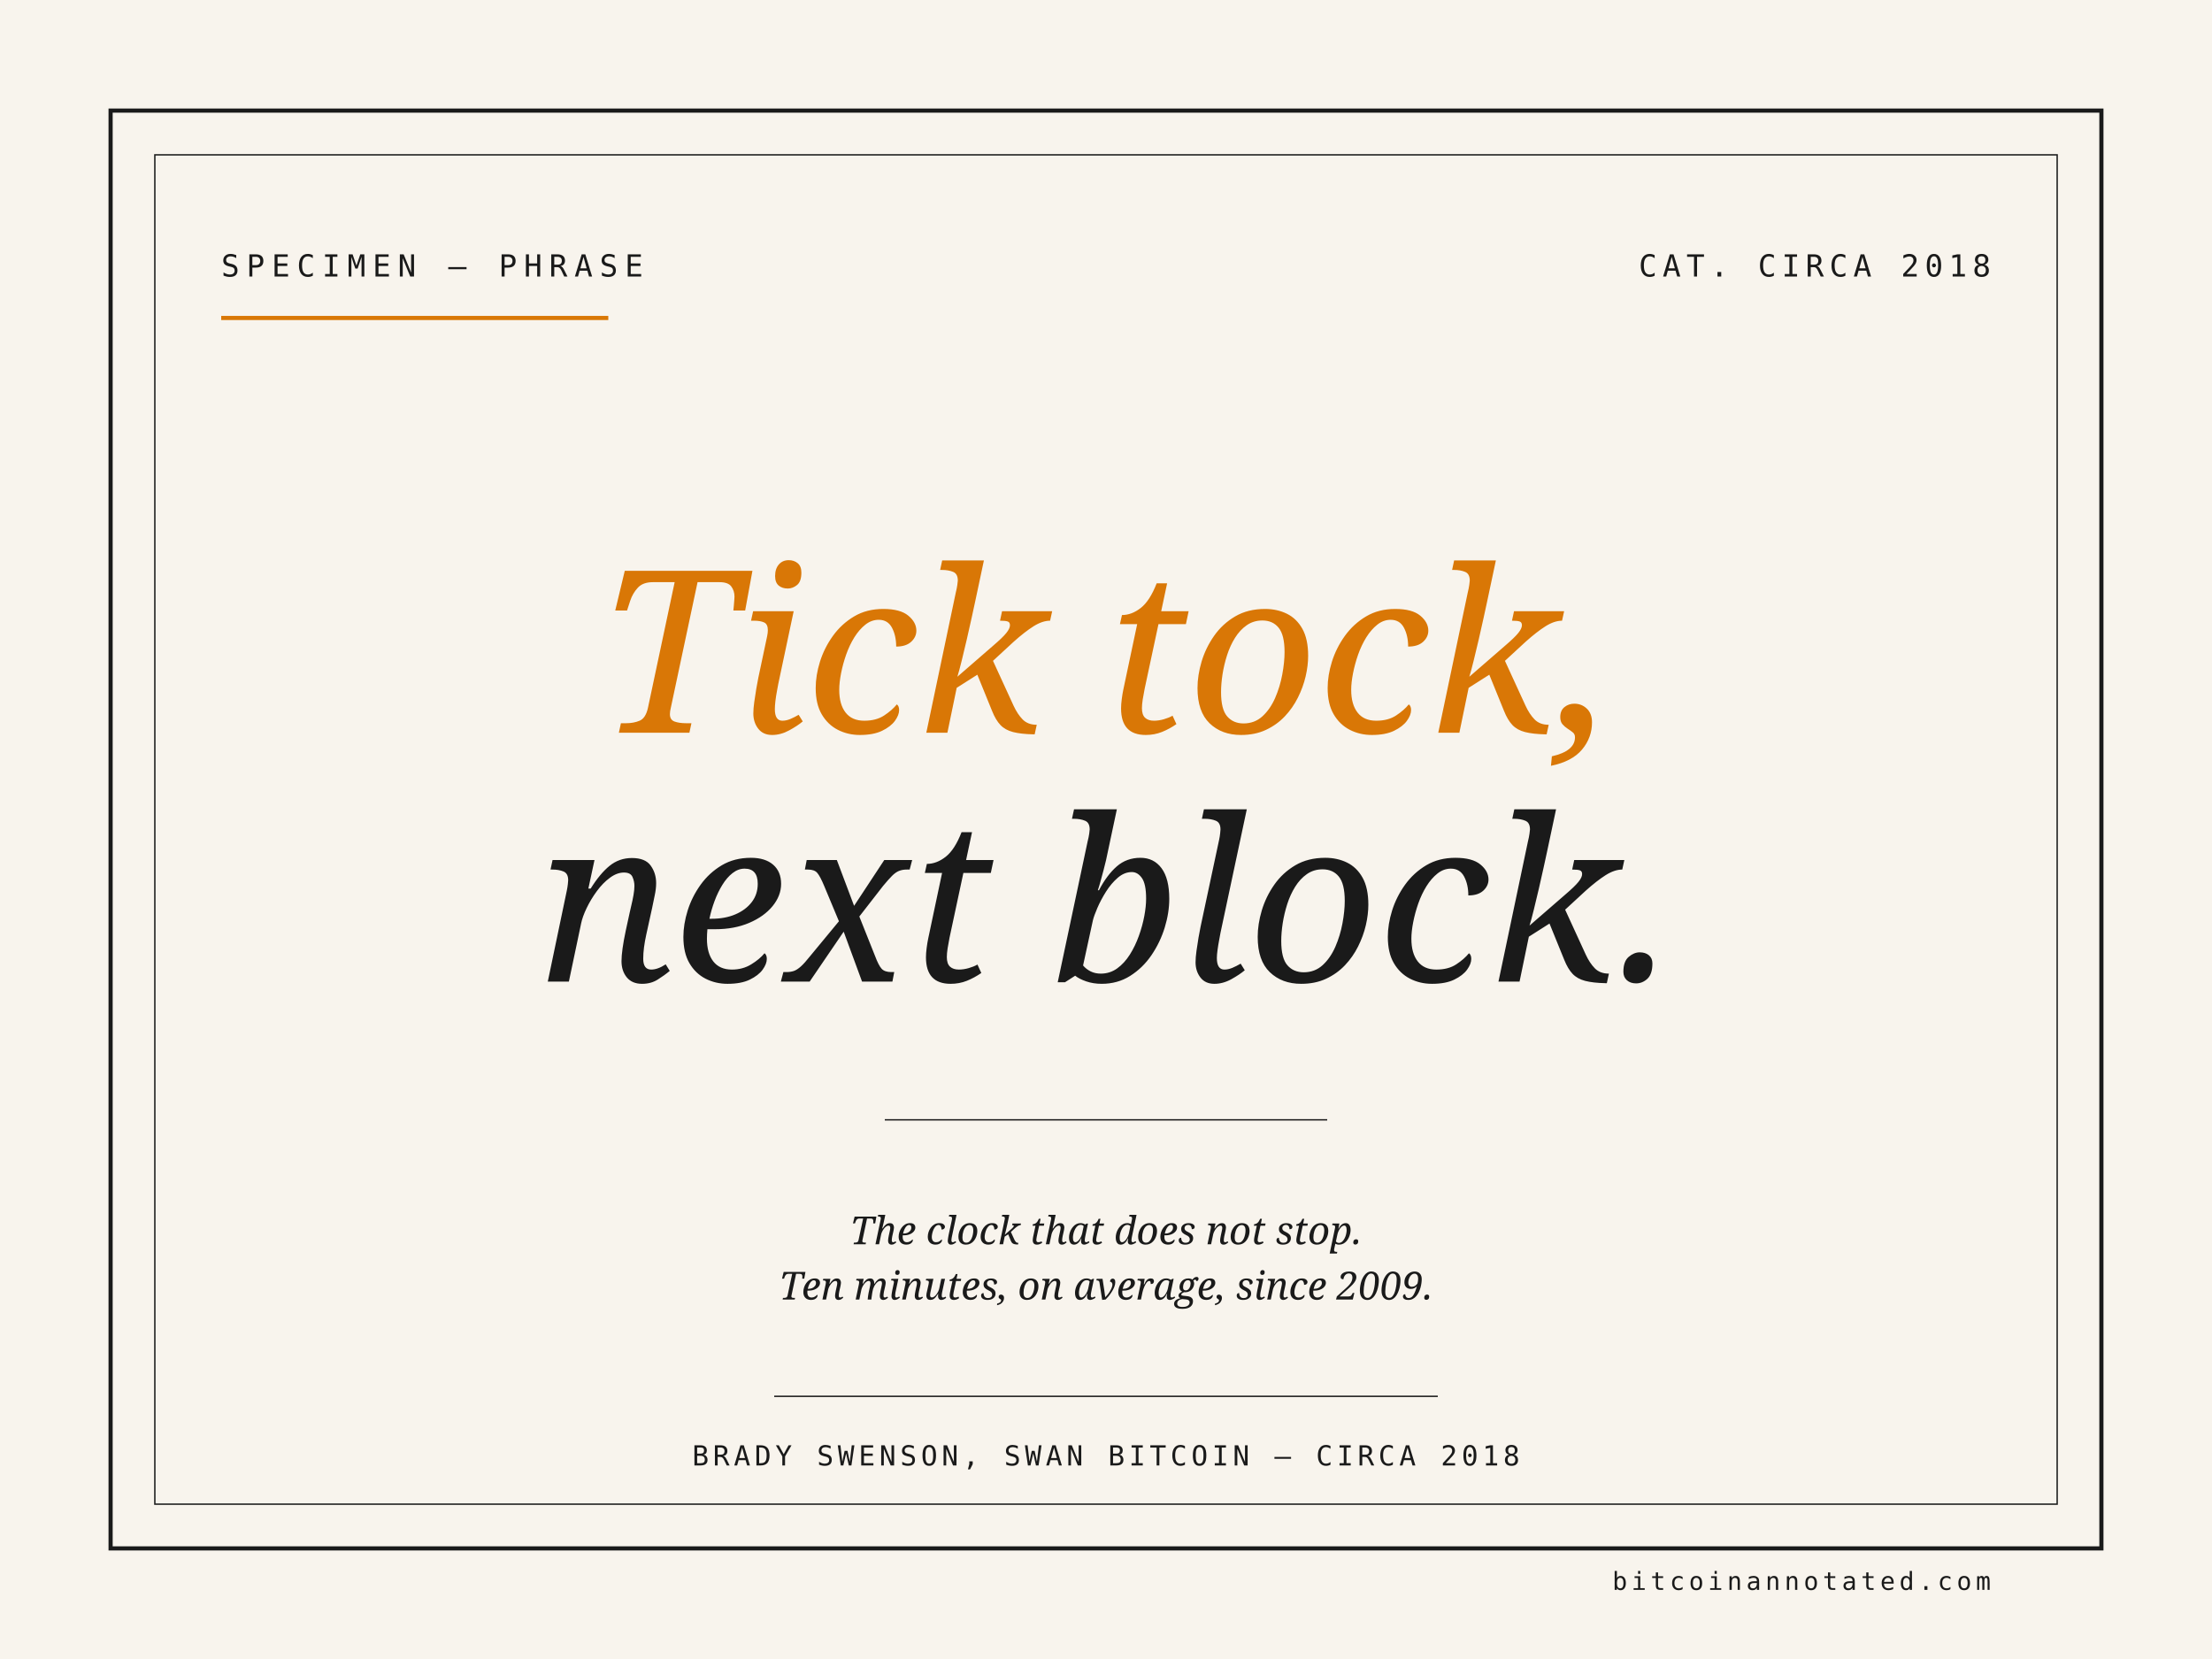
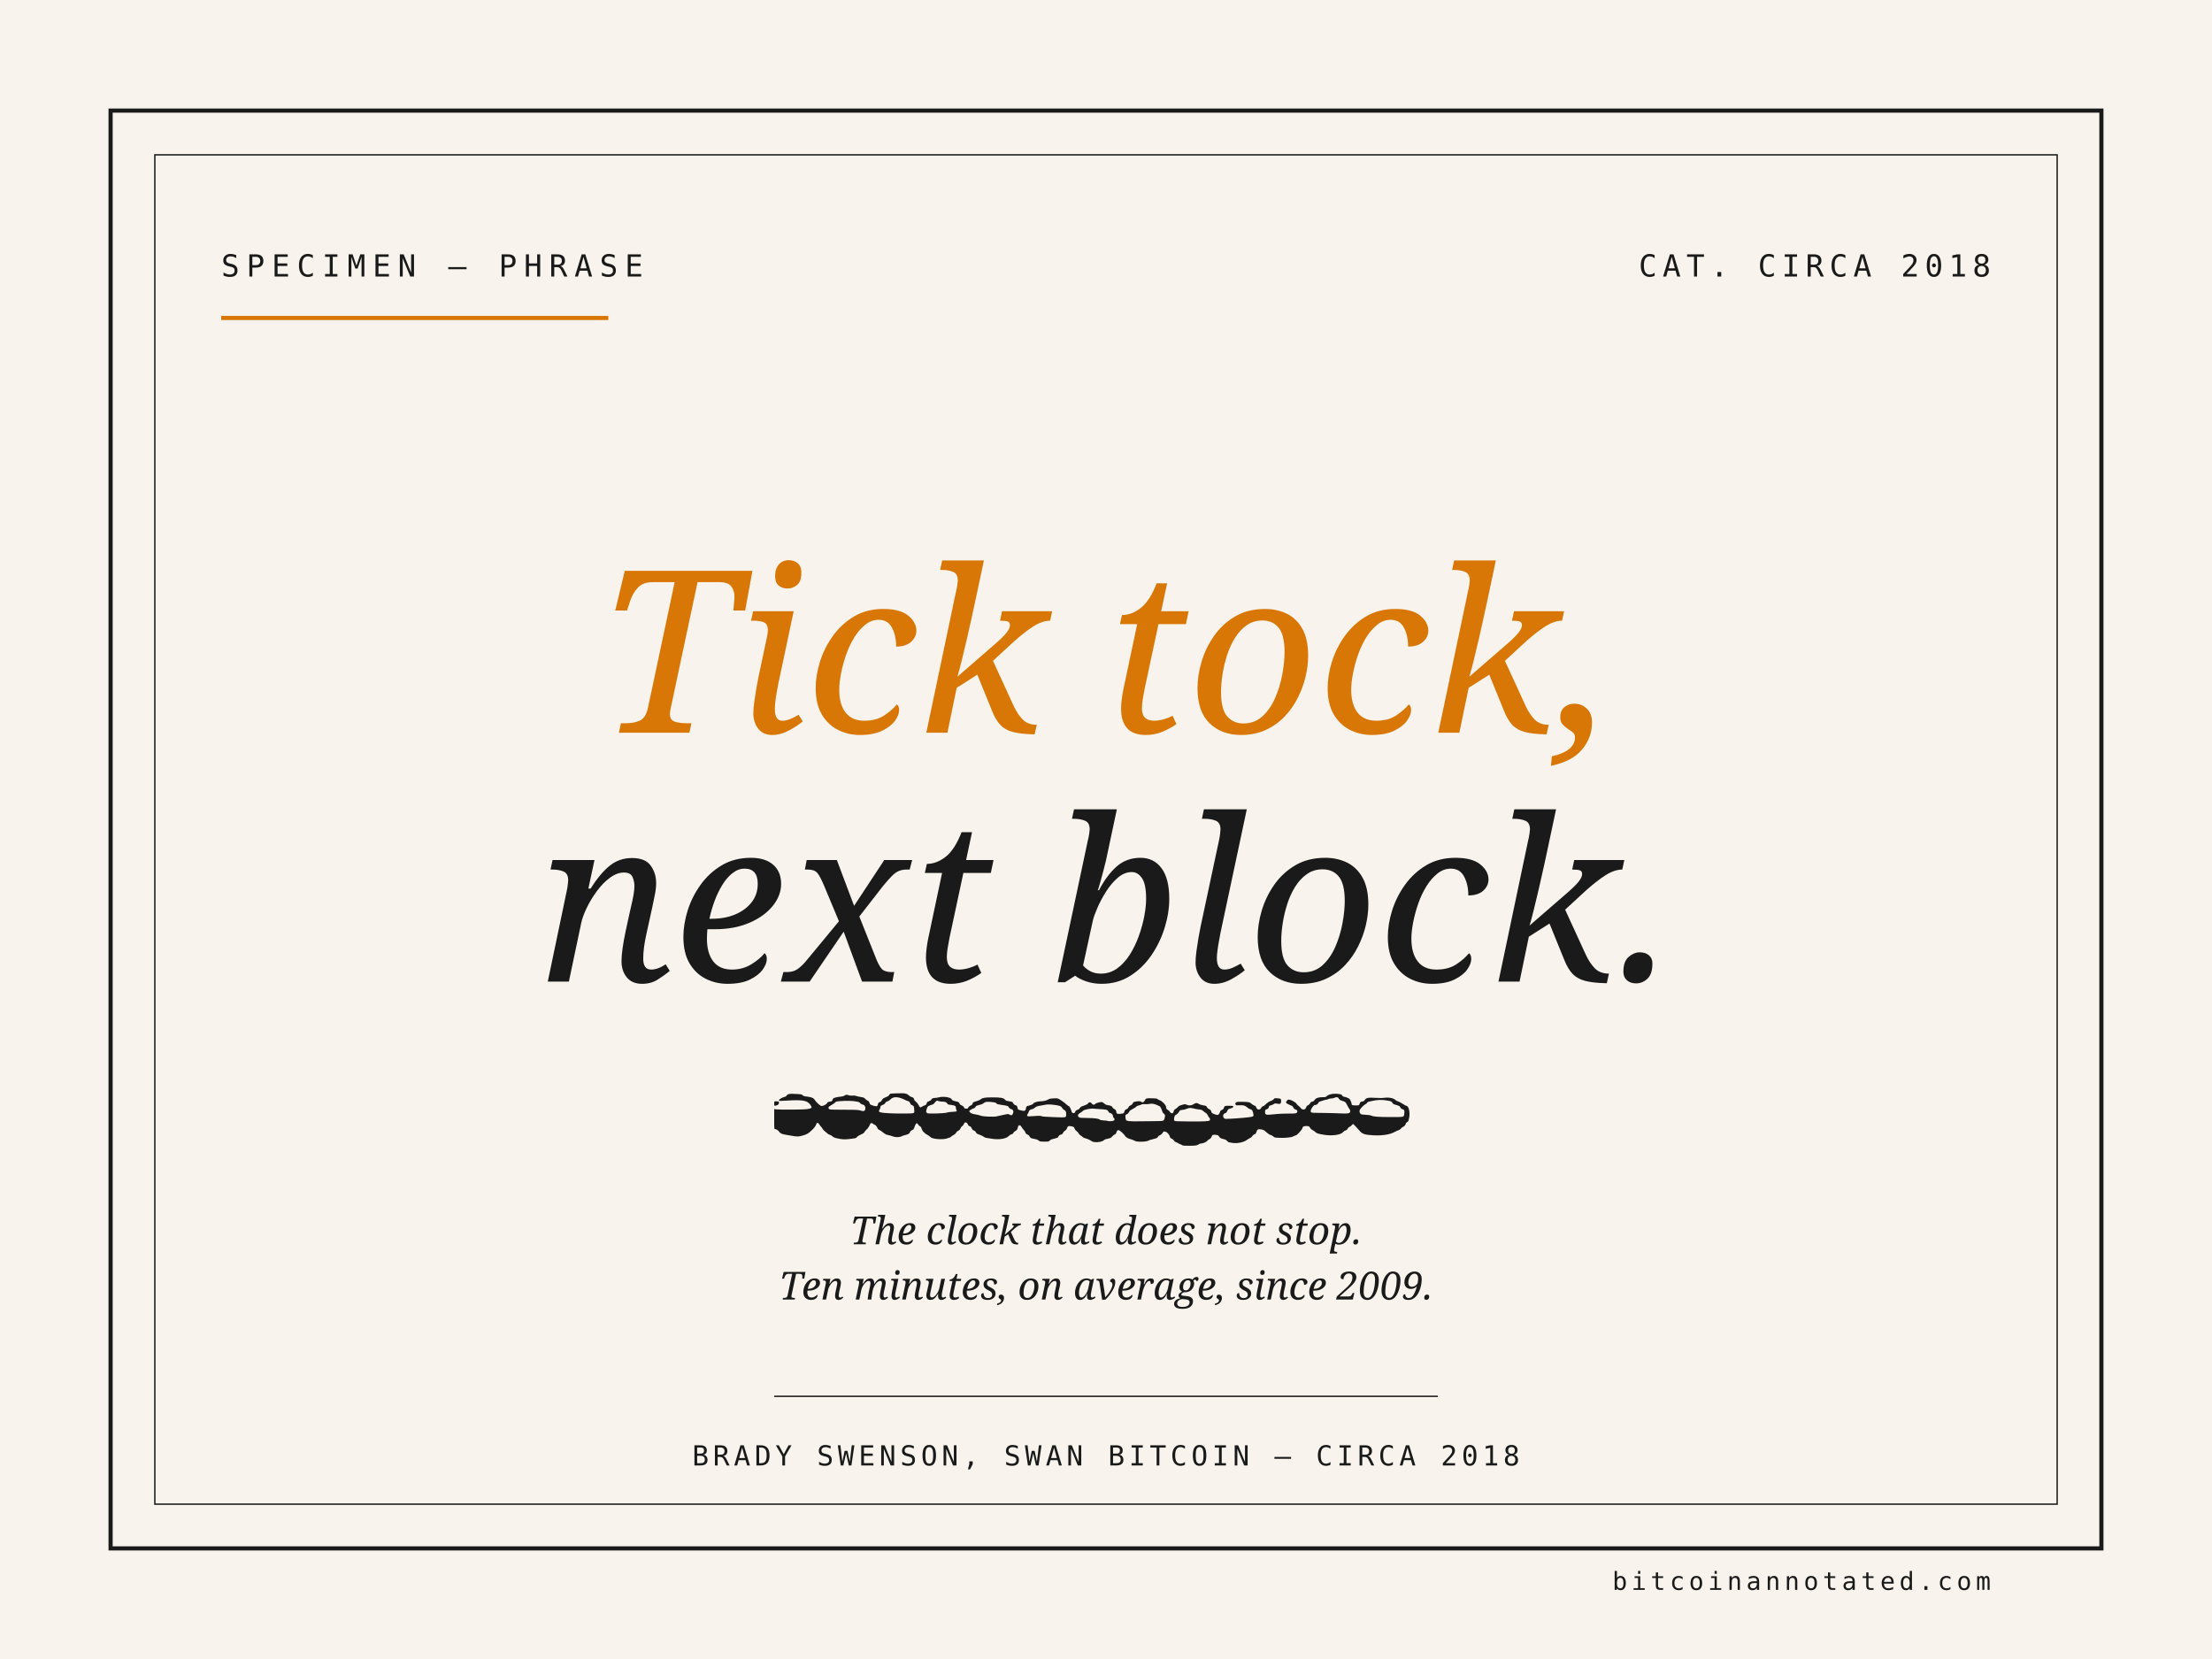
<svg xmlns="http://www.w3.org/2000/svg" viewBox="0 0 800 600" width="800" height="600">
  <rect width="800" height="600" fill="#f8f4ed" />
  <rect x="40" y="40" width="720" height="520" fill="none" stroke="#1a1a1a" stroke-width="1.5" />
  <rect x="56" y="56" width="688" height="488" fill="none" stroke="#1a1a1a" stroke-width="0.5" />
  <text x="80" y="100" font-family="JetBrains Mono, monospace" font-size="11" fill="#1a1a1a" letter-spacing="2.5">SPECIMEN — PHRASE</text>
  <line x1="80" y1="115" x2="220" y2="115" stroke="#d97706" stroke-width="1.5" />
  <text x="720" y="100" font-family="JetBrains Mono, monospace" font-size="11" fill="#1a1a1a" letter-spacing="2" text-anchor="end">CAT. CIRCA 2018</text>
  <text x="400" y="265" font-family="EB Garamond, Garamond, serif" font-style="italic" font-size="82" fill="#d97706" text-anchor="middle" font-weight="400">Tick tock,</text>
  <text x="400" y="355" font-family="EB Garamond, Garamond, serif" font-style="italic" font-size="82" fill="#1a1a1a" text-anchor="middle" font-weight="400">next block.</text>
-   <line x1="320" y1="405" x2="480" y2="405" stroke="#1a1a1a" stroke-width="0.5" />
+   <g transform="translate(280.00,387.86) scale(0.124224)">
+     <g transform="translate(0,276) scale(0.1,-0.1)" fill="#1a1a1a" stroke="none">
+       <path d="M3557 2151 c-179 -6 -179 -6 -203 -36 -13 -16 -24 -33 -24 -36 0 -4 -37 -22 -82 -40 -61 -25 -86 -41 -97 -62 -30 -54 -51 -75 -82 -82 -30 -7 -42 -24 -54 -78 -10 -48 -46 -53 -143 -21 -70 23 -83 31 -89 53 -11 49 -32 78 -65 91 -18 7 -49 30 -68 51 -33 36 -41 39 -135 55 -55 9 -116 23 -135 31 -25 10 -53 13 -100 8 -47 -4 -78 -1 -109 10 -60 21 -84 19 -126 -9 -26 -18 -55 -26 -113 -31 -95 -8 -198 -33 -214 -53 -7 -8 -17 -29 -23 -46 -10 -32 -27 -40 -98 -51 -30 -5 -43 -14 -58 -39 -25 -44 -125 -91 -170 -81 -38 9 -151 113 -185 171 -35 59 -100 88 -228 101 -86 9 -101 14 -127 39 -28 27 -35 28 -167 36 -207 13 -269 4 -294 -38 -12 -20 -31 -37 -47 -40 -112 -27 -207 -92 -177 -121 3 -4 104 0 224 7 456 29 595 4 682 -119 63 -89 53 -105 -80 -127 -104 -18 -785 -24 -907 -9 l-63 8 0 -292 c0 -291 0 -291 28 -291 35 0 101 -46 121 -84 18 -32 81 -62 160 -75 31 -6 124 -21 206 -36 166 -28 193 -27 325 11 122 36 158 58 257 154 80 76 113 124 136 193 12 32 54 21 76 -20 10 -21 33 -51 51 -68 17 -16 37 -44 45 -61 7 -17 27 -41 45 -55 17 -13 54 -45 81 -70 31 -30 62 -49 84 -53 19 -4 54 -24 79 -45 46 -40 74 -49 224 -77 100 -18 188 -16 371 10 89 12 96 15 125 49 21 24 57 46 110 69 69 29 82 39 111 83 17 28 43 56 56 63 23 13 91 116 103 159 12 38 63 38 95 -1 7 -9 19 -16 26 -16 25 0 74 -51 90 -95 14 -36 25 -47 58 -60 22 -9 62 -36 89 -60 51 -45 122 -85 152 -85 10 0 39 -7 65 -15 25 -8 73 -23 106 -34 73 -23 181 -19 235 10 19 10 53 23 75 28 121 30 147 44 167 89 16 34 29 47 63 62 33 14 46 26 51 47 4 15 20 56 36 90 33 74 55 81 88 29 11 -19 36 -44 55 -55 21 -12 37 -31 41 -48 20 -87 85 -157 195 -214 22 -11 52 -34 67 -50 59 -66 406 -86 511 -30 11 6 29 11 41 11 11 0 33 12 48 28 14 15 49 38 77 52 35 17 56 37 72 64 14 27 36 47 64 60 33 15 46 29 61 65 11 29 32 54 52 68 20 13 39 36 45 56 25 73 85 70 119 -6 15 -34 27 -45 53 -53 26 -7 39 -19 54 -51 26 -53 38 -65 78 -79 21 -7 38 -24 52 -49 16 -31 30 -42 70 -55 66 -22 134 -56 165 -81 15 -12 54 -24 95 -30 39 -6 108 -16 155 -23 196 -30 399 6 470 83 22 25 51 43 78 50 33 9 46 20 59 45 10 21 31 41 58 54 41 20 56 41 69 105 18 80 70 78 116 -5 14 -24 40 -58 57 -74 18 -16 38 -47 45 -69 11 -33 21 -44 60 -63 35 -16 53 -33 68 -62 21 -42 34 -48 154 -69 33 -6 69 -18 80 -26 12 -8 32 -23 45 -32 21 -15 46 -18 147 -18 123 0 123 0 156 32 19 18 49 35 68 39 19 3 53 12 75 19 22 8 52 16 68 20 19 4 32 17 45 42 14 31 25 40 65 51 41 12 51 19 68 56 13 26 34 49 57 61 26 14 41 32 52 61 29 78 49 85 154 61 50 -12 55 -17 77 -75 7 -20 28 -44 50 -58 21 -13 48 -42 59 -65 12 -22 35 -48 52 -57 17 -9 45 -31 63 -48 21 -21 47 -34 74 -39 50 -8 154 -55 194 -87 60 -48 289 -32 347 23 16 16 42 31 57 34 140 30 168 42 193 79 15 21 44 45 67 56 32 14 43 26 53 57 32 97 69 97 171 0 42 -39 82 -85 90 -102 15 -32 97 -78 159 -89 19 -4 63 -21 97 -37 53 -27 75 -32 165 -36 101 -6 235 13 263 37 5 5 57 21 115 35 126 33 136 37 155 74 9 18 28 34 48 40 35 12 76 50 96 88 35 68 169 -16 200 -125 10 -37 18 -46 57 -62 29 -13 52 -32 65 -55 13 -21 32 -38 48 -41 14 -4 47 -19 72 -35 25 -16 52 -29 60 -29 8 0 30 -10 49 -23 33 -21 46 -22 205 -22 188 0 233 7 285 42 19 12 45 23 58 23 63 0 162 42 193 81 17 21 37 39 44 39 24 0 73 50 80 81 11 48 42 62 121 52 65 -8 68 -9 99 -53 29 -42 37 -46 114 -67 68 -17 89 -28 116 -57 18 -20 37 -36 41 -36 5 0 41 -7 79 -16 142 -30 344 2 441 71 35 25 83 54 107 64 29 13 51 31 65 55 14 23 36 43 59 53 43 17 49 24 63 74 19 68 49 84 131 72 56 -9 79 -18 108 -42 104 -89 136 -112 174 -122 23 -6 58 -26 78 -43 35 -33 36 -33 170 -39 119 -6 242 1 349 20 19 3 55 16 80 29 25 13 51 24 59 24 30 0 171 152 185 200 16 56 40 70 122 70 67 0 84 -9 111 -59 12 -23 37 -44 71 -62 28 -14 64 -40 80 -57 34 -36 86 -52 268 -80 224 -35 473 2 535 79 16 20 41 40 55 43 40 10 71 34 84 65 7 18 27 35 52 47 22 10 52 33 68 52 15 19 32 33 38 31 9 -4 105 -107 187 -200 81 -93 145 -114 390 -129 255 -15 491 20 625 95 45 24 99 49 121 55 25 7 48 23 65 45 15 20 45 44 68 54 40 17 76 65 76 100 0 7 16 21 35 32 38 23 38 23 60 127 34 164 -12 352 -86 352 -10 0 -55 25 -101 56 -45 31 -104 62 -131 69 -28 7 -62 25 -80 43 -58 56 -199 83 -327 63 -45 -8 -121 -8 -248 -1 -222 13 -278 2 -318 -61 -17 -28 -31 -38 -61 -43 -66 -12 -71 -16 -88 -66 -17 -50 -17 -50 -114 -50 -104 0 -121 7 -121 48 0 14 -12 51 -27 84 -25 56 -30 61 -91 89 -36 16 -78 29 -93 29 -28 0 -69 30 -69 50 0 18 -104 40 -195 40 -108 0 -204 -27 -250 -71 -29 -27 -36 -29 -119 -29 -120 0 -198 -27 -232 -81 -15 -24 -34 -41 -52 -45 -15 -3 -35 -8 -44 -10 -9 -3 -27 -24 -40 -47 -13 -23 -32 -43 -43 -45 -30 -6 -63 -41 -70 -73 -16 -70 -115 -79 -156 -14 -8 12 -34 38 -58 56 -25 19 -52 47 -61 63 -21 40 -143 112 -203 121 -44 7 -49 5 -77 -25 -49 -52 -41 -69 48 -112 42 -20 86 -40 97 -43 11 -3 29 -24 40 -47 17 -36 28 -46 65 -58 47 -16 57 -32 46 -75 -9 -37 -54 -44 -261 -43 -104 0 -246 -4 -315 -11 -69 -6 -168 -16 -220 -20 -114 -11 -140 4 -140 82 0 52 5 59 54 78 31 11 42 22 53 53 16 49 13 46 63 57 22 5 59 21 80 35 38 25 43 26 97 15 97 -18 117 -7 121 67 4 74 -7 83 -115 90 -73 5 -73 5 -105 -31 -19 -20 -47 -38 -67 -42 -45 -10 -127 -63 -173 -113 -20 -23 -50 -43 -67 -47 -23 -5 -37 -17 -51 -46 -33 -63 -111 -66 -138 -4 -24 55 -29 60 -68 73 -21 7 -55 28 -74 46 -52 50 -88 58 -260 61 -118 3 -161 0 -181 -11 -37 -19 -46 -50 -22 -76 17 -19 25 -20 114 -14 111 7 166 -10 229 -69 19 -18 53 -38 76 -44 54 -14 69 -33 89 -115 24 -96 16 -103 -141 -122 -193 -23 -521 -46 -662 -46 -37 0 -72 40 -72 82 0 46 18 70 61 84 27 9 39 22 58 63 25 53 33 59 117 82 52 14 72 35 54 56 -10 12 -37 15 -119 15 -120 0 -132 -5 -151 -64 -10 -31 -21 -42 -55 -57 -38 -17 -46 -26 -60 -70 -19 -55 -52 -85 -88 -76 -81 21 -147 51 -152 71 -18 63 -30 79 -72 97 -30 13 -48 29 -60 53 -19 42 -25 45 -127 62 -51 8 -91 21 -115 38 -47 33 -88 33 -137 0 -70 -48 -138 -57 -207 -28 -59 25 -59 25 -145 -1 -75 -21 -93 -31 -127 -69 -22 -24 -50 -46 -62 -50 -26 -8 -48 -40 -57 -84 -13 -58 -80 -53 -112 9 -8 17 -30 37 -50 45 -35 15 -54 45 -54 86 0 57 -123 184 -195 202 -16 4 -40 17 -53 29 -22 20 -36 22 -167 25 -166 4 -176 1 -207 -66 -24 -49 -63 -67 -93 -42 -28 24 -74 28 -148 16 -89 -16 -93 -18 -111 -61 -10 -24 -27 -39 -60 -53 -34 -15 -49 -29 -60 -56 -11 -27 -26 -41 -59 -55 -42 -18 -54 -34 -72 -98 -7 -24 -25 -30 -122 -39 -74 -7 -103 9 -103 58 0 34 -23 66 -60 83 -24 11 -43 28 -51 47 -15 37 -37 48 -128 64 -62 11 -80 19 -110 48 -20 19 -48 38 -63 41 -44 11 -171 -22 -198 -50 -34 -37 -72 -33 -104 10 -36 47 -75 48 -110 3 -19 -25 -45 -39 -118 -64 -83 -28 -96 -36 -121 -72 -21 -31 -37 -43 -63 -48 -34 -6 -74 -44 -74 -71 0 -7 -11 -18 -25 -25 -29 -13 -75 11 -75 39 0 9 -9 35 -19 57 -11 23 -25 53 -30 69 -6 15 -23 32 -38 37 -16 6 -48 31 -73 56 -25 25 -90 75 -145 110 -100 65 -100 65 -215 59 -102 -5 -121 -9 -166 -35 -55 -31 -137 -50 -218 -50 -94 -1 -216 -41 -216 -71 0 -13 -81 -47 -142 -60 -53 -12 -68 -29 -68 -78 0 -34 -30 -71 -58 -71 -34 0 -153 29 -167 40 -8 7 -17 28 -21 49 -10 53 -17 63 -65 80 -32 12 -48 26 -63 56 -21 40 -21 40 -115 55 -87 14 -95 18 -125 51 -43 50 -128 64 -376 63 -206 0 -283 -14 -329 -58 -17 -16 -60 -35 -116 -51 -103 -30 -111 -35 -120 -77 -6 -23 -17 -34 -50 -49 -44 -19 -61 -35 -80 -73 -8 -17 -20 -21 -55 -21 -41 0 -46 3 -67 40 -16 30 -33 44 -65 55 -33 12 -47 24 -60 52 -20 42 -28 48 -77 59 -118 26 -134 33 -154 66 -11 20 -30 35 -46 39 -14 3 -46 12 -70 20 -59 19 -207 18 -261 -1 -23 -8 -59 -15 -79 -15 -80 0 -112 -11 -134 -47 -16 -25 -36 -40 -71 -51 -50 -17 -57 -24 -73 -77 -7 -24 -17 -33 -55 -45 -26 -8 -60 -25 -77 -37 -47 -35 -58 -29 -110 67 -17 31 -46 65 -68 80 -24 17 -41 38 -48 60 -15 51 -22 58 -68 71 -23 6 -55 23 -72 38 -79 73 -118 81 -378 72z m213 -173 c58 -28 119 -54 135 -57 24 -5 35 -17 53 -55 18 -38 32 -51 62 -63 46 -19 48 -22 56 -121 9 -122 24 -115 -272 -118 -300 -4 -629 11 -701 32 -60 17 -66 32 -33 86 11 18 20 45 20 59 0 37 19 56 75 76 28 11 54 28 60 40 20 38 37 53 79 64 27 7 55 26 81 54 78 84 215 85 385 3z m12640 52 c10 -5 26 -24 37 -42 16 -28 32 -37 96 -57 88 -28 91 -30 142 -131 21 -41 48 -88 61 -103 29 -34 32 -87 7 -109 -30 -26 -82 -29 -339 -18 -137 6 -365 11 -507 12 -285 0 -287 1 -287 62 0 45 83 166 114 166 46 0 87 24 106 59 15 30 27 40 54 45 19 4 54 15 78 25 24 10 65 22 93 26 27 4 63 14 80 23 16 8 50 15 75 14 27 -1 61 6 85 17 45 22 78 25 105 11z m1455 -91 c102 -19 103 -20 147 -82 12 -17 40 -30 103 -47 75 -20 90 -28 105 -54 27 -45 47 -63 81 -70 43 -8 53 -39 43 -127 -12 -103 7 -98 -384 -98 -362 0 -501 10 -573 40 -35 15 -80 22 -170 26 -103 5 -125 9 -144 26 -26 23 -37 65 -29 105 9 38 123 158 169 177 21 9 43 27 49 41 6 14 23 27 37 30 14 3 46 10 71 16 185 44 325 49 495 17z m-15516 -19 c102 -14 136 -26 155 -55 10 -16 33 -29 60 -36 64 -16 91 -49 90 -109 -1 -77 -39 -101 -119 -75 -78 26 -134 29 -521 29 -374 1 -393 2 -413 20 -42 38 -26 66 69 118 47 26 95 60 107 75 22 27 28 28 155 38 152 12 306 10 417 -5z m2441 5 c23 -8 68 -15 99 -15 83 0 128 -16 146 -50 16 -32 19 -33 140 -50 93 -14 115 -29 115 -79 0 -20 7 -49 15 -65 22 -42 13 -46 -121 -53 -73 -3 -130 -11 -148 -20 -49 -25 -547 -42 -580 -19 -38 24 -41 55 -13 132 27 75 28 76 162 118 28 9 49 26 70 56 17 24 39 47 50 51 11 4 21 8 21 8 1 1 21 -6 44 -14z m1602 -34 c44 -5 62 -13 77 -32 16 -21 33 -27 113 -38 88 -12 171 -27 211 -38 10 -2 29 -22 42 -43 18 -29 33 -41 59 -46 65 -12 87 -74 51 -143 -22 -43 -37 -47 -91 -20 -43 20 -51 21 -103 10 -190 -39 -241 -50 -281 -61 -60 -17 -390 -5 -439 16 -39 16 -132 38 -206 49 -81 11 -145 51 -145 89 0 20 113 86 147 86 6 0 20 15 31 34 16 27 31 37 64 45 102 25 149 43 178 68 52 43 107 48 292 24z m4763 -85 c28 -13 57 -26 66 -29 18 -6 62 -93 79 -155 6 -23 23 -48 45 -65 40 -32 43 -52 20 -132 -24 -82 -16 -80 -289 -83 -133 -1 -349 -4 -481 -5 -236 -3 -321 5 -348 32 -13 13 -28 120 -21 143 3 9 15 20 27 24 32 9 68 44 84 82 7 18 26 38 41 44 15 7 46 25 69 40 23 15 46 28 50 28 5 0 22 13 37 29 18 19 43 32 70 37 22 3 59 15 80 26 33 17 52 19 110 15 43 -4 95 -1 131 7 70 15 146 2 230 -38z m-3000 9 c153 -19 199 -36 227 -88 14 -24 38 -48 61 -60 46 -23 57 -49 57 -126 0 -100 15 -96 -359 -82 -247 9 -328 15 -357 27 -29 12 -57 14 -123 10 -268 -20 -289 -19 -296 4 -5 15 1 33 19 59 14 20 26 44 26 53 0 29 40 67 78 74 46 8 68 19 108 54 33 28 76 42 194 60 41 6 91 15 110 20 53 12 133 11 255 -5z m4080 -110 c28 -8 87 -18 133 -23 75 -9 86 -13 125 -48 24 -22 58 -47 76 -56 21 -12 39 -34 53 -65 11 -27 32 -58 44 -70 26 -24 32 -64 12 -81 -31 -25 -173 -32 -585 -29 -328 3 -425 6 -437 16 -33 28 -6 163 35 176 32 10 79 55 99 96 21 40 21 40 133 54 26 4 71 17 100 31 57 27 110 26 212 -1z m-2740 -14 c185 -11 209 -17 232 -66 12 -25 26 -38 51 -45 45 -12 82 -47 82 -77 0 -26 15 -60 37 -81 24 -24 15 -52 -22 -68 -39 -16 -128 -19 -171 -5 -16 6 -68 12 -115 14 -68 4 -93 10 -115 26 -41 30 -147 42 -374 45 -169 2 -199 4 -223 20 -58 39 -40 93 47 138 21 11 50 33 63 48 32 39 234 78 323 64 14 -3 97 -9 185 -13z" />
+       <path d="M0 1854 c0 -67 0 -67 40 -61 64 8 102 42 98 86 -3 36 -3 36 -70 39 -68 3 -68 3 -68 -64z" />
+     </g>
+   </g>
  <text x="400" y="450" font-family="EB Garamond, Garamond, serif" font-style="italic" font-size="14" fill="#1a1a1a" text-anchor="middle">The clock that does not stop.</text>
  <text x="400" y="470" font-family="EB Garamond, Garamond, serif" font-style="italic" font-size="14" fill="#1a1a1a" text-anchor="middle">Ten minutes, on average, since 2009.</text>
  <line x1="280" y1="505" x2="520" y2="505" stroke="#1a1a1a" stroke-width="0.5" />
  <text x="400" y="530" font-family="JetBrains Mono, monospace" font-size="10" fill="#1a1a1a" letter-spacing="1.5" text-anchor="middle">BRADY SWENSON, SWAN BITCOIN — CIRCA 2018</text>
  <text x="720" y="575" font-family="JetBrains Mono, monospace" font-size="9" fill="#1a1a1a" letter-spacing="1.5" text-anchor="end">bitcoinannotated.com</text>
</svg>
